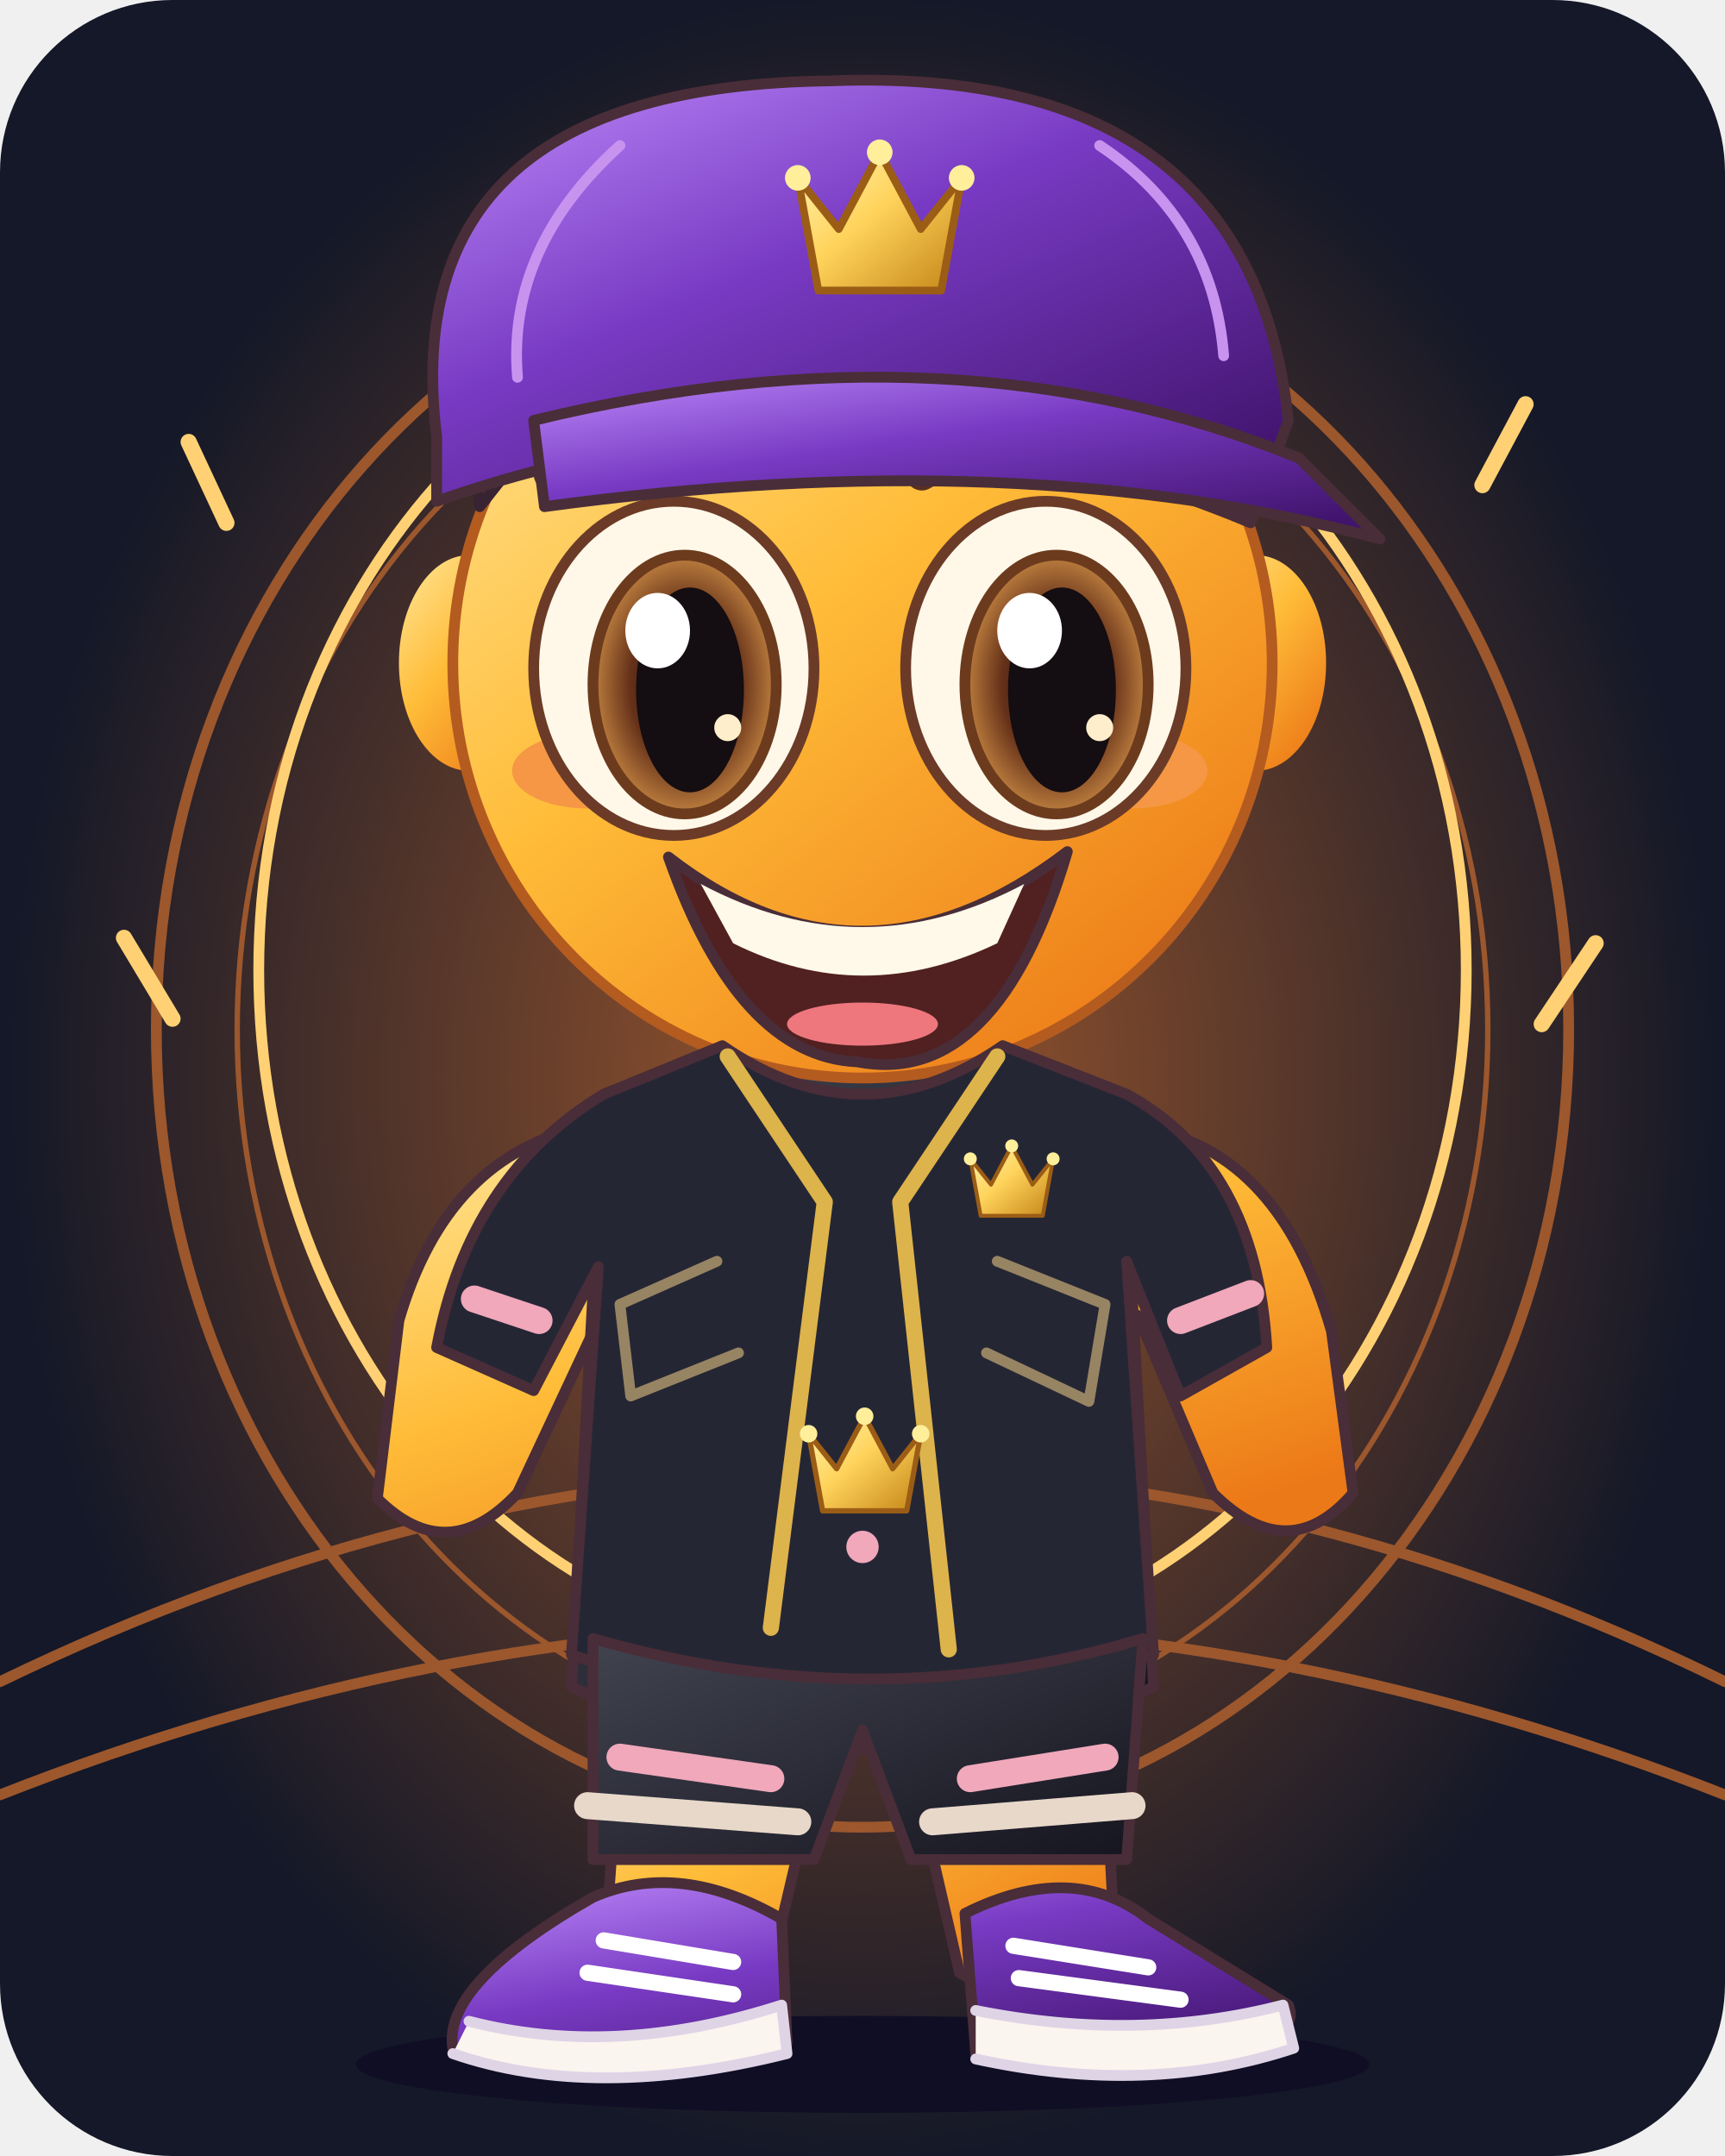
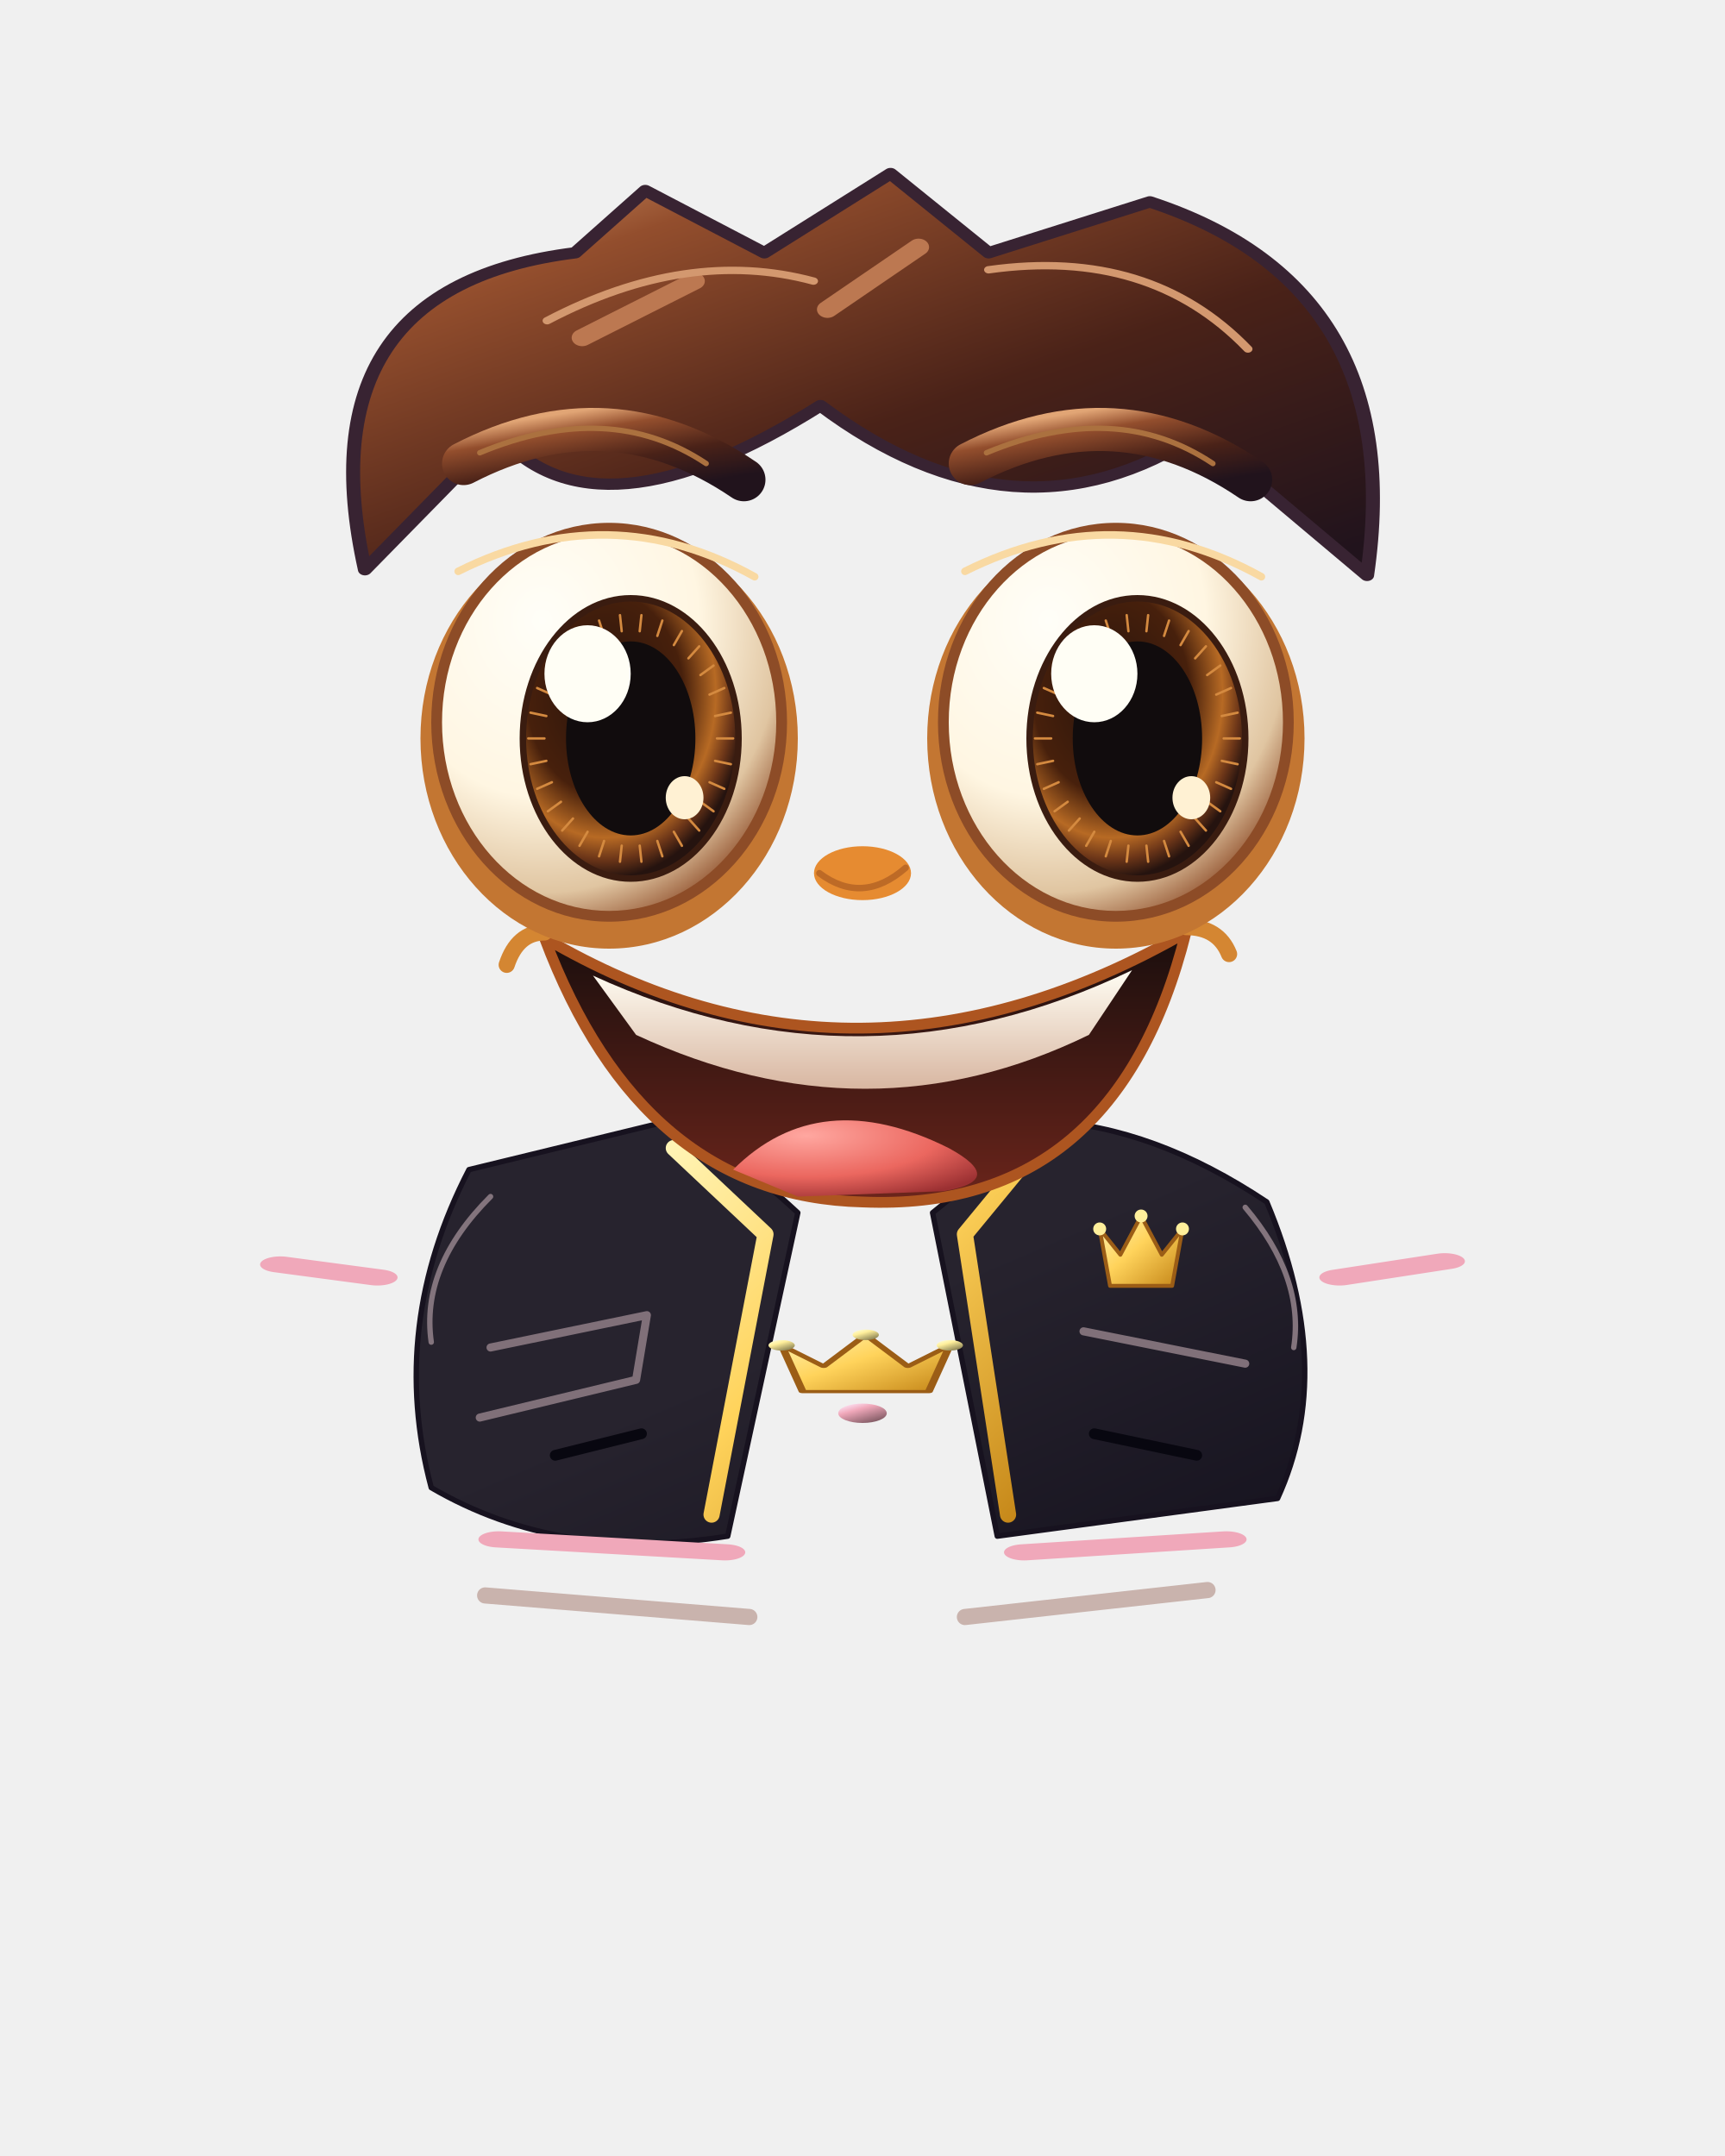
<svg xmlns="http://www.w3.org/2000/svg" width="320" height="400" viewBox="0 0 320 400">
  <defs>
    <linearGradient id="skin" x2=".8" y2="1">
      <stop stop-color="#ffe79a" />
      <stop offset=".48" stop-color="#ffbc38" />
      <stop offset="1" stop-color="#ec7917" />
    </linearGradient>
    <linearGradient id="purple" x2=".8" y2="1">
      <stop stop-color="#bd8afa" />
      <stop offset=".45" stop-color="#783ac3" />
      <stop offset="1" stop-color="#41146d" />
    </linearGradient>
    <linearGradient id="gold" x2="1" y2="1">
      <stop stop-color="#fff4b5" />
      <stop offset=".45" stop-color="#ffd35b" />
      <stop offset="1" stop-color="#c38416" />
    </linearGradient>
    <linearGradient id="dark" x2="1" y2="1">
      <stop stop-color="#41434f" />
      <stop offset="1" stop-color="#15151f" />
    </linearGradient>
    <radialGradient id="iris">
      <stop stop-color="#160d0c" />
      <stop offset=".6" stop-color="#663119" />
      <stop offset="1" stop-color="#be803f" />
    </radialGradient>
  </defs>
  <defs>
-     <radialGradient id="bg">
-       <stop stop-color="#9c572d" />
-       <stop offset="1" stop-color="#141828" />
-     </radialGradient>
-   </defs>
-   <rect x="0" y="0" width="320" height="400" rx="32" fill="url(#bg)" stroke="none" stroke-width="2" />
-   <ellipse cx="160" cy="191" rx="131" ry="148" fill="none" stroke="#9c572d" stroke-width="2" />
-   <ellipse cx="160" cy="191" rx="116" ry="132" fill="none" stroke="#9c572d" stroke-width="1" />
-   <path d="M0 312 Q161 234 320 312 M0 333 Q160 270 320 333" fill="none" stroke="#9c572d" stroke-width="2" stroke-linecap="round" stroke-linejoin="round" />
-   <ellipse cx="160" cy="180" rx="112" ry="127" fill="none" stroke="#ffd174" stroke-width="2" />
-   <path d="M42 97 L35 82" fill="none" stroke="#ffd174" stroke-width="3" stroke-linecap="round" stroke-linejoin="round" />
-   <path d="M275 90 L283 75" fill="none" stroke="#ffd174" stroke-width="3" stroke-linecap="round" stroke-linejoin="round" />
-   <path d="M32 189 L23 174" fill="none" stroke="#ffd174" stroke-width="3" stroke-linecap="round" stroke-linejoin="round" />
-   <path d="M286 190 L296 175" fill="none" stroke="#ffd174" stroke-width="3" stroke-linecap="round" stroke-linejoin="round" />
-   <ellipse cx="160" cy="383" rx="94" ry="9" fill="#100e24" stroke="none" stroke-width="0" />
-   <path d="M116 308 L112 365 Q127 375 143 365 L155 314 M166 314 L178 366 Q194 375 207 364 L204 308" fill="url(#skin)" stroke="#492d38" stroke-width="2" stroke-linecap="round" stroke-linejoin="round" />
-   <path d="M110 352 Q126 345 145 356 L146 379 Q105 389 84 380 Q82 368 110 352 M179 355 Q199 345 213 356 L239 372 Q244 384 181 381 Z" fill="url(#purple)" stroke="#492d38" stroke-width="2" stroke-linecap="round" stroke-linejoin="round" />
-   <path d="M87 375 Q114 382 145 372 L146 381 Q110 390 84 381 M181 373 Q211 379 238 372 L240 380 Q213 389 181 382" fill="#faf5ee" stroke="#ded4e6" stroke-width="2" stroke-linecap="round" stroke-linejoin="round" />
-   <path d="M112 360 L136 364 M109 366 L136 370 M188 361 L213 365 M189 367 L219 371" fill="none" stroke="#fff" stroke-width="3" stroke-linecap="round" stroke-linejoin="round" />
-   <path d="M109 209 Q83 214 74 245 L70 278 Q83 291 96 277 L111 245 M210 209 Q237 212 247 247 L251 277 Q239 291 225 277 L211 244" fill="url(#skin)" stroke="#492d38" stroke-width="2" stroke-linecap="round" stroke-linejoin="round" />
-   <path d="M112 203 Q160 185 208 203 L214 313 Q161 336 106 313 Z" fill="url(#dark)" stroke="#492d38" stroke-width="2" stroke-linecap="round" stroke-linejoin="round" />
-   <ellipse cx="87" cy="123" rx="13" ry="20" fill="url(#skin)" stroke="none" stroke-width="2" />
-   <ellipse cx="233" cy="123" rx="13" ry="20" fill="url(#skin)" stroke="none" stroke-width="2" />
-   <ellipse cx="160" cy="123" rx="76" ry="77" fill="url(#skin)" stroke="#b45b20" stroke-width="2" />
-   <ellipse cx="128" cy="78" rx="28" ry="13" fill="#ffe7a2" stroke="none" stroke-width="2" />
-   <ellipse cx="109" cy="143" rx="14" ry="7" fill="#f59744" stroke="none" stroke-width="2" />
-   <ellipse cx="210" cy="143" rx="14" ry="7" fill="#f59744" stroke="none" stroke-width="2" />
-   <path d="M112 203 L134 194 Q160 212 186 194 L209 203 Q233 216 235 250 L219 259 L209 234 L214 307 Q160 326 106 307 L111 235 L99 258 L81 250 Q87 218 112 203 Z" fill="#252634" stroke="#492d38" stroke-width="2" stroke-linecap="round" stroke-linejoin="round" />
-   <path d="M110 304 Q162 319 212 304 L209 345 L169 345 L160 321 L151 345 L110 345 Z" fill="url(#dark)" stroke="#492d38" stroke-width="2" stroke-linecap="round" stroke-linejoin="round" />
-   <path d="M109 335 L148 338 M173 338 L210 335" fill="none" stroke="#e8d8ca" stroke-width="5" stroke-linecap="round" stroke-linejoin="round" />
-   <path d="M135 196 L153 223 L143 302 M185 196 L167 223 L176 306" fill="none" stroke="#ddb34c" stroke-width="3" stroke-linecap="round" stroke-linejoin="round" />
-   <path d="M133 234 L115 242 L117 259 L137 251 M185 234 L205 242 L202 260 L183 251" fill="none" stroke="#978463" stroke-width="2" stroke-linecap="round" stroke-linejoin="round" />
-   <g transform="translate(180 215) scale(0.48)">
+     <radialGradient id="eyeWhite" cx=".3" cy=".23" r=".85">
+       <stop stop-color="#fffef8" />
+       <stop offset=".55" stop-color="#fff6e2" />
+       <stop offset=".85" stop-color="#e0c5a1" />
+       <stop offset="1" stop-color="#9b603d" />
+     </radialGradient>
+     <radialGradient id="brownEye" cx=".38" cy=".34" r=".66">
+       <stop stop-color="#29140b" />
+       <stop offset=".55" stop-color="#47200c" />
+       <stop offset=".78" stop-color="#b76a24" />
+       <stop offset=".9" stop-color="#6b3518" />
+       <stop offset="1" stop-color="#25130f" />
+     </radialGradient>
+     <linearGradient id="mouth" x1="0" y1="0" x2="0" y2="1">
+       <stop stop-color="#190e0d" />
+       <stop offset="1" stop-color="#6c251b" />
+     </linearGradient>
+     <linearGradient id="teeth" x1="0" y1="0" x2="0" y2="1">
+       <stop stop-color="#fffdf3" />
+       <stop offset="1" stop-color="#d8b6a1" />
+     </linearGradient>
+     <radialGradient id="lip" cx=".3" cy=".2" r=".9">
+       <stop stop-color="#ffa7a0" />
+       <stop offset=".6" stop-color="#eb675f" />
+       <stop offset="1" stop-color="#9b3032" />
+     </radialGradient>
+     <linearGradient id="hairShine" x1="0" y1="0" x2=".9" y2="1">
+       <stop stop-color="#e1a575" />
+       <stop offset=".22" stop-color="#934e2d" />
+       <stop offset=".6" stop-color="#4a2218" />
+       <stop offset="1" stop-color="#21131c" />
+     </linearGradient>
+     <linearGradient id="cap" x1=".1" y1="0" x2=".9" y2="1">
+       <stop stop-color="#c084f1" />
+       <stop offset=".28" stop-color="#8e33d1" />
+       <stop offset=".65" stop-color="#57108b" />
+       <stop offset="1" stop-color="#280a49" />
+     </linearGradient>
+     <linearGradient id="charcoal" x1=".15" y1="0" x2=".9" y2="1">
+       <stop stop-color="#5b535b" />
+       <stop offset=".22" stop-color="#302c37" />
+       <stop offset=".6" stop-color="#1d1a23" />
+       <stop offset="1" stop-color="#0d0b12" />
+     </linearGradient>
+   </defs>
+   <defs>
+     <linearGradient id="outfit-basic" x1=".1" y1="0" x2="1" y2="1">
+       <stop stop-color="#27232e" />
+       <stop offset=".45" stop-color="#27232e" />
+       <stop offset="1" stop-color="#16131f" />
+     </linearGradient>
+   </defs>
+   <path d="M87 217 L124 208 Q134 212 148 225 L135 285 Q104 290 80 276 Q72 246 87 217 Z M194 208 Q214 209 235 223 Q248 254 237 278 L185 285 L173 225 Z" fill="url(#outfit-basic)" stroke="#17121f" stroke-width="1" stroke-linecap="round" stroke-linejoin="round" />
+   <path d="M125 213 L142 229 L132 281 M193 212 L179 229 L187 281" fill="none" stroke="url(#gold)" stroke-width="3" stroke-linecap="round" stroke-linejoin="round" />
+   <path d="M91 250 L120 244 L118 256 L89 263 M201 247 L231 253" fill="none" stroke="#807079" stroke-width="1.5" stroke-linecap="round" stroke-linejoin="round" />
+   <path d="M91 222 Q78 235 80 249 M231 224 Q242 237 240 250" fill="none" stroke="#83747d" stroke-width="1" stroke-linecap="round" stroke-linejoin="round" />
+   <path d="M103 270 L119 266 M203 266 L222 270" fill="none" stroke="#080710" stroke-width="2" stroke-linecap="round" stroke-linejoin="round" />
+   <path d="M90 296 L139 300 M179 300 L224 295" fill="none" stroke="#c9b3ad" stroke-width="3" stroke-linecap="round" stroke-linejoin="round" />
+   <g transform="translate(204 228) scale(0.48)">
    <path d="M0 0 L8 10 L16 -5 L24 10 L32 0 L28 22 L4 22 Z" fill="url(#gold)" stroke="#9b5d16" stroke-width="1.5" stroke-linecap="round" stroke-linejoin="round" />
    <ellipse cx="0" cy="0" rx="2.5" ry="2.5" fill="#ffef9b" stroke="none" stroke-width="2" />
    <ellipse cx="16" cy="-5" rx="2.5" ry="2.5" fill="#ffef9b" stroke="none" stroke-width="2" />
    <ellipse cx="32" cy="0" rx="2.5" ry="2.5" fill="#ffef9b" stroke="none" stroke-width="2" />
  </g>
-   <g transform="translate(150 266) scale(0.65)">
-     <path d="M0 0 L8 10 L16 -5 L24 10 L32 0 L28 22 L4 22 Z" fill="url(#gold)" stroke="#9b5d16" stroke-width="1.5" stroke-linecap="round" stroke-linejoin="round" />
-     <ellipse cx="0" cy="0" rx="2.5" ry="2.5" fill="#ffef9b" stroke="none" stroke-width="2" />
-     <ellipse cx="16" cy="-5" rx="2.5" ry="2.5" fill="#ffef9b" stroke="none" stroke-width="2" />
-     <ellipse cx="32" cy="0" rx="2.5" ry="2.5" fill="#ffef9b" stroke="none" stroke-width="2" />
-   </g>
-   <path d="M89 94 Q80 44 119 38 L129 27 L146 38 L164 24 L178 38 L201 29 Q238 44 232 95 L208 70 Q182 91 154 65 Q122 90 108 70 Z" fill="#5c3021" stroke="#382332" stroke-width="2" stroke-linecap="round" stroke-linejoin="round" />
-   <path d="M120 53 L136 43 M155 48 L168 37" fill="none" stroke="#bc7851" stroke-width="3" stroke-linecap="round" stroke-linejoin="round" />
-   <path d="M124 159 Q160 187 198 158 Q185 202 159 197 Q137 196 124 159" fill="#512021" stroke="#492d38" stroke-width="2" stroke-linecap="round" stroke-linejoin="round" />
-   <path d="M130 164 Q160 180 190 164 L185 175 Q160 187 136 175" fill="#fff9e9" stroke="none" stroke-width="2" stroke-linecap="round" stroke-linejoin="round" />
-   <ellipse cx="160" cy="190" rx="14" ry="4" fill="#ed777d" stroke="none" stroke-width="2" />
-   <ellipse cx="125" cy="124" rx="26" ry="31" fill="#fff8e9" stroke="#6b3b28" stroke-width="2" />
-   <ellipse cx="127" cy="127" rx="17" ry="24" fill="url(#iris)" stroke="#6c3b1e" stroke-width="2" />
-   <ellipse cx="128" cy="128" rx="10" ry="19" fill="#140d11" stroke="none" stroke-width="2" />
-   <ellipse cx="122" cy="117" rx="6" ry="7" fill="#fff" stroke="none" stroke-width="2" />
-   <ellipse cx="135" cy="135" rx="2.5" ry="2.5" fill="#ffeecb" stroke="none" stroke-width="2" />
-   <path d="M102 88 Q125 75 145 87" fill="none" stroke="#583021" stroke-width="6" stroke-linecap="round" stroke-linejoin="round" />
-   <ellipse cx="194" cy="124" rx="26" ry="31" fill="#fff8e9" stroke="#6b3b28" stroke-width="2" />
-   <ellipse cx="196" cy="127" rx="17" ry="24" fill="url(#iris)" stroke="#6c3b1e" stroke-width="2" />
-   <ellipse cx="197" cy="128" rx="10" ry="19" fill="#140d11" stroke="none" stroke-width="2" />
-   <ellipse cx="191" cy="117" rx="6" ry="7" fill="#fff" stroke="none" stroke-width="2" />
-   <ellipse cx="204" cy="135" rx="2.5" ry="2.5" fill="#ffeecb" stroke="none" stroke-width="2" />
-   <path d="M171 88 Q194 75 214 87" fill="none" stroke="#583021" stroke-width="6" stroke-linecap="round" stroke-linejoin="round" />
-   <path d="M81 81 Q73 16 154 15 Q232 12 239 78 L232 97 Q158 66 81 93 Z" fill="url(#purple)" stroke="#492d38" stroke-width="2" stroke-linecap="round" stroke-linejoin="round" />
-   <path d="M99 78 Q177 59 241 85 L256 100 Q189 82 101 94 Z" fill="url(#purple)" stroke="#492d38" stroke-width="2" stroke-linecap="round" stroke-linejoin="round" />
-   <g transform="translate(148 33) scale(0.95)">
-     <path d="M0 0 L8 10 L16 -5 L24 10 L32 0 L28 22 L4 22 Z" fill="url(#gold)" stroke="#9b5d16" stroke-width="1.5" stroke-linecap="round" stroke-linejoin="round" />
-     <ellipse cx="0" cy="0" rx="2.5" ry="2.5" fill="#ffef9b" stroke="none" stroke-width="2" />
-     <ellipse cx="16" cy="-5" rx="2.5" ry="2.5" fill="#ffef9b" stroke="none" stroke-width="2" />
-     <ellipse cx="32" cy="0" rx="2.5" ry="2.5" fill="#ffef9b" stroke="none" stroke-width="2" />
-   </g>
-   <path d="M115 27 Q94 46 96 70 M204 27 Q225 41 227 66" fill="none" stroke="#c893ef" stroke-width="2" stroke-linecap="round" stroke-linejoin="round" />
-   <path d="M88 241 L100 245 M219 245 L232 240 M115 326 L143 330 M180 330 L205 326" fill="none" stroke="#f0a8ba" stroke-width="5" stroke-linecap="round" stroke-linejoin="round" />
-   <ellipse cx="160" cy="287" rx="3" ry="3" fill="#f0a8ba" stroke="none" stroke-width="2" />
+   <defs>
+     <linearGradient id="styles-classic-mat0" x1=".1" y1="0" x2=".8" y2="1">
+       <stop stop-color="#ffffdc" />
+       <stop offset=".35" stop-color="#ffef9b" />
+       <stop offset="1" stop-color="#7f774d" />
+     </linearGradient>
+   </defs>
+   <g transform="translate(-80 90) scale(1.5 .6)">
+     <g transform="translate(150 266) scale(0.65)">
+       <path d="M0 0 L8 10 L16 -5 L24 10 L32 0 L28 22 L4 22 Z" fill="url(#gold)" stroke="#9b5d16" stroke-width="1.5" stroke-linecap="round" stroke-linejoin="round" />
+       <ellipse cx="0" cy="0" rx="2.5" ry="2.5" fill="url(#styles-classic-mat0)" stroke="none" stroke-width="2" />
+       <ellipse cx="16" cy="-5" rx="2.5" ry="2.5" fill="url(#styles-classic-mat0)" stroke="none" stroke-width="2" />
+       <ellipse cx="32" cy="0" rx="2.5" ry="2.5" fill="url(#styles-classic-mat0)" stroke="none" stroke-width="2" />
+     </g>
+   </g>
+   <defs>
+     <linearGradient id="hair-boy-crop-mat0" x1=".1" y1="0" x2=".8" y2="1">
+       <stop stop-color="#82442e" />
+       <stop offset=".35" stop-color="#5c3021" />
+       <stop offset="1" stop-color="#2e1810" />
+     </linearGradient>
+   </defs>
+   <g transform="translate(-48 7) scale(1.3 1.05)">
+     <path d="M89 94 Q80 44 119 38 L129 27 L146 38 L164 24 L178 38 L201 29 Q238 44 232 95 L208 70 Q182 91 154 65 Q122 90 108 70 Z" fill="url(#hairShine)" stroke="#382332" stroke-width="2" stroke-linecap="round" stroke-linejoin="round" />
+     <path d="M120 53 L136 43 M155 48 L168 37" fill="none" stroke="#bc7851" stroke-width="3" stroke-linecap="round" stroke-linejoin="round" />
+     <path d="M115 50 Q135 37 153 43 M178 41 Q201 37 215 55" fill="none" stroke="#d3986f" stroke-width="1.3" stroke-linecap="round" stroke-linejoin="round" />
+   </g>
+   <ellipse cx="160" cy="162" rx="9" ry="5" fill="#e68b31" stroke="none" stroke-width="2" />
+   <path d="M152 162 Q160 168 168 161" fill="none" stroke="#bd6a26" stroke-width="1.2" stroke-linecap="round" stroke-linejoin="round" />
+   <path d="M101 174 Q159 208 220 173 Q207 225 160 223 Q119 222 101 174 Z" fill="url(#mouth)" stroke="#ad5520" stroke-width="2" stroke-linecap="round" stroke-linejoin="round" />
+   <path d="M110 181 Q160 204 210 180 L202 192 Q161 212 118 192 Z" fill="url(#teeth)" stroke="none" stroke-width="2" stroke-linecap="round" stroke-linejoin="round" />
+   <path d="M136 217 Q152 201 176 213 Q187 219 175 221 L148 222 Z" fill="url(#lip)" stroke="none" stroke-width="2" stroke-linecap="round" stroke-linejoin="round" />
+   <path d="M101 173 Q96 173 94 179 M220 172 Q226 172 228 177" fill="none" stroke="#d48632" stroke-width="3" stroke-linecap="round" stroke-linejoin="round" />
+   <ellipse cx="113" cy="137" rx="35" ry="39" fill="#c37632" stroke="none" stroke-width="2" />
+   <ellipse cx="113" cy="134" rx="33" ry="37" fill="#8d4c27" stroke="none" stroke-width="2" />
+   <ellipse cx="113" cy="134" rx="31" ry="35" fill="url(#eyeWhite)" stroke="none" stroke-width="2" />
+   <ellipse cx="117" cy="137" rx="20" ry="26" fill="url(#brownEye)" stroke="#3a1c10" stroke-width="1.2" />
+   <path d="M133.00 137.00 L136.00 137.00" fill="none" stroke="#d48a40" stroke-width="0.45" stroke-linecap="round" stroke-linejoin="round" />
+   <path d="M132.65 141.16 L135.58 141.78" fill="none" stroke="#d48a40" stroke-width="0.45" stroke-linecap="round" stroke-linejoin="round" />
+   <path d="M131.62 145.13 L134.36 146.35" fill="none" stroke="#d48a40" stroke-width="0.45" stroke-linecap="round" stroke-linejoin="round" />
+   <path d="M129.94 148.76 L132.37 150.52" fill="none" stroke="#d48a40" stroke-width="0.45" stroke-linecap="round" stroke-linejoin="round" />
+   <path d="M127.71 151.86 L129.71 154.09" fill="none" stroke="#d48a40" stroke-width="0.45" stroke-linecap="round" stroke-linejoin="round" />
+   <path d="M125.00 154.32 L126.50 156.92" fill="none" stroke="#d48a40" stroke-width="0.45" stroke-linecap="round" stroke-linejoin="round" />
+   <path d="M121.94 156.02 L122.87 158.87" fill="none" stroke="#d48a40" stroke-width="0.45" stroke-linecap="round" stroke-linejoin="round" />
+   <path d="M118.67 156.89 L118.99 159.87" fill="none" stroke="#d48a40" stroke-width="0.45" stroke-linecap="round" stroke-linejoin="round" />
+   <path d="M115.33 156.89 L115.01 159.87" fill="none" stroke="#d48a40" stroke-width="0.45" stroke-linecap="round" stroke-linejoin="round" />
+   <path d="M112.06 156.02 L111.13 158.87" fill="none" stroke="#d48a40" stroke-width="0.45" stroke-linecap="round" stroke-linejoin="round" />
+   <path d="M109.00 154.32 L107.50 156.92" fill="none" stroke="#d48a40" stroke-width="0.45" stroke-linecap="round" stroke-linejoin="round" />
+   <path d="M106.29 151.86 L104.29 154.09" fill="none" stroke="#d48a40" stroke-width="0.45" stroke-linecap="round" stroke-linejoin="round" />
+   <path d="M104.06 148.76 L101.63 150.52" fill="none" stroke="#d48a40" stroke-width="0.45" stroke-linecap="round" stroke-linejoin="round" />
+   <path d="M102.38 145.13 L99.64 146.35" fill="none" stroke="#d48a40" stroke-width="0.45" stroke-linecap="round" stroke-linejoin="round" />
+   <path d="M101.35 141.16 L98.42 141.78" fill="none" stroke="#d48a40" stroke-width="0.45" stroke-linecap="round" stroke-linejoin="round" />
+   <path d="M101.00 137.00 L98.00 137.00" fill="none" stroke="#d48a40" stroke-width="0.45" stroke-linecap="round" stroke-linejoin="round" />
+   <path d="M101.35 132.84 L98.42 132.22" fill="none" stroke="#d48a40" stroke-width="0.45" stroke-linecap="round" stroke-linejoin="round" />
+   <path d="M102.38 128.87 L99.64 127.65" fill="none" stroke="#d48a40" stroke-width="0.45" stroke-linecap="round" stroke-linejoin="round" />
+   <path d="M104.06 125.24 L101.63 123.48" fill="none" stroke="#d48a40" stroke-width="0.45" stroke-linecap="round" stroke-linejoin="round" />
+   <path d="M106.29 122.14 L104.29 119.91" fill="none" stroke="#d48a40" stroke-width="0.45" stroke-linecap="round" stroke-linejoin="round" />
+   <path d="M109.00 119.68 L107.50 117.08" fill="none" stroke="#d48a40" stroke-width="0.45" stroke-linecap="round" stroke-linejoin="round" />
+   <path d="M112.06 117.98 L111.13 115.13" fill="none" stroke="#d48a40" stroke-width="0.45" stroke-linecap="round" stroke-linejoin="round" />
+   <path d="M115.33 117.11 L115.01 114.13" fill="none" stroke="#d48a40" stroke-width="0.45" stroke-linecap="round" stroke-linejoin="round" />
+   <path d="M118.67 117.11 L118.99 114.13" fill="none" stroke="#d48a40" stroke-width="0.45" stroke-linecap="round" stroke-linejoin="round" />
+   <path d="M121.94 117.98 L122.87 115.13" fill="none" stroke="#d48a40" stroke-width="0.45" stroke-linecap="round" stroke-linejoin="round" />
+   <path d="M125.00 119.68 L126.50 117.08" fill="none" stroke="#d48a40" stroke-width="0.45" stroke-linecap="round" stroke-linejoin="round" />
+   <path d="M127.71 122.14 L129.71 119.91" fill="none" stroke="#d48a40" stroke-width="0.45" stroke-linecap="round" stroke-linejoin="round" />
+   <path d="M129.94 125.24 L132.37 123.48" fill="none" stroke="#d48a40" stroke-width="0.45" stroke-linecap="round" stroke-linejoin="round" />
+   <path d="M131.62 128.87 L134.36 127.65" fill="none" stroke="#d48a40" stroke-width="0.45" stroke-linecap="round" stroke-linejoin="round" />
+   <path d="M132.65 132.84 L135.58 132.22" fill="none" stroke="#d48a40" stroke-width="0.45" stroke-linecap="round" stroke-linejoin="round" />
+   <ellipse cx="117" cy="137" rx="12" ry="18" fill="#110c0d" stroke="none" stroke-width="2" />
+   <ellipse cx="109" cy="125" rx="8" ry="9" fill="#fffef5" stroke="none" stroke-width="2" />
+   <ellipse cx="127" cy="148" rx="3.5" ry="4" fill="#fff1d3" stroke="none" stroke-width="2" />
+   <path d="M85 106 Q113 92 140 107" fill="none" stroke="#f9d9a2" stroke-width="1.4" stroke-linecap="round" stroke-linejoin="round" />
+   <path d="M86 86 Q113 72 138 89" fill="none" stroke="url(#hairShine)" stroke-width="8" stroke-linecap="round" stroke-linejoin="round" />
+   <path d="M89 84 Q113 74 131 86" fill="none" stroke="#ab713f" stroke-width="1" stroke-linecap="round" stroke-linejoin="round" />
+   <ellipse cx="207" cy="137" rx="35" ry="39" fill="#c37632" stroke="none" stroke-width="2" />
+   <ellipse cx="207" cy="134" rx="33" ry="37" fill="#8d4c27" stroke="none" stroke-width="2" />
+   <ellipse cx="207" cy="134" rx="31" ry="35" fill="url(#eyeWhite)" stroke="none" stroke-width="2" />
+   <ellipse cx="211" cy="137" rx="20" ry="26" fill="url(#brownEye)" stroke="#3a1c10" stroke-width="1.2" />
+   <path d="M227.00 137.00 L230.00 137.00" fill="none" stroke="#d48a40" stroke-width="0.45" stroke-linecap="round" stroke-linejoin="round" />
+   <path d="M226.65 141.16 L229.58 141.78" fill="none" stroke="#d48a40" stroke-width="0.45" stroke-linecap="round" stroke-linejoin="round" />
+   <path d="M225.62 145.13 L228.36 146.35" fill="none" stroke="#d48a40" stroke-width="0.45" stroke-linecap="round" stroke-linejoin="round" />
+   <path d="M223.94 148.76 L226.37 150.52" fill="none" stroke="#d48a40" stroke-width="0.45" stroke-linecap="round" stroke-linejoin="round" />
+   <path d="M221.71 151.86 L223.71 154.09" fill="none" stroke="#d48a40" stroke-width="0.45" stroke-linecap="round" stroke-linejoin="round" />
+   <path d="M219.00 154.32 L220.50 156.92" fill="none" stroke="#d48a40" stroke-width="0.45" stroke-linecap="round" stroke-linejoin="round" />
+   <path d="M215.94 156.02 L216.87 158.87" fill="none" stroke="#d48a40" stroke-width="0.45" stroke-linecap="round" stroke-linejoin="round" />
+   <path d="M212.67 156.89 L212.99 159.87" fill="none" stroke="#d48a40" stroke-width="0.45" stroke-linecap="round" stroke-linejoin="round" />
+   <path d="M209.33 156.89 L209.01 159.87" fill="none" stroke="#d48a40" stroke-width="0.45" stroke-linecap="round" stroke-linejoin="round" />
+   <path d="M206.06 156.02 L205.13 158.87" fill="none" stroke="#d48a40" stroke-width="0.45" stroke-linecap="round" stroke-linejoin="round" />
+   <path d="M203.00 154.32 L201.50 156.92" fill="none" stroke="#d48a40" stroke-width="0.45" stroke-linecap="round" stroke-linejoin="round" />
+   <path d="M200.29 151.86 L198.29 154.09" fill="none" stroke="#d48a40" stroke-width="0.45" stroke-linecap="round" stroke-linejoin="round" />
+   <path d="M198.06 148.76 L195.63 150.52" fill="none" stroke="#d48a40" stroke-width="0.45" stroke-linecap="round" stroke-linejoin="round" />
+   <path d="M196.38 145.13 L193.64 146.35" fill="none" stroke="#d48a40" stroke-width="0.45" stroke-linecap="round" stroke-linejoin="round" />
+   <path d="M195.35 141.16 L192.42 141.78" fill="none" stroke="#d48a40" stroke-width="0.45" stroke-linecap="round" stroke-linejoin="round" />
+   <path d="M195.00 137.00 L192.00 137.00" fill="none" stroke="#d48a40" stroke-width="0.45" stroke-linecap="round" stroke-linejoin="round" />
+   <path d="M195.35 132.84 L192.42 132.22" fill="none" stroke="#d48a40" stroke-width="0.45" stroke-linecap="round" stroke-linejoin="round" />
+   <path d="M196.38 128.87 L193.64 127.65" fill="none" stroke="#d48a40" stroke-width="0.45" stroke-linecap="round" stroke-linejoin="round" />
+   <path d="M198.06 125.24 L195.63 123.48" fill="none" stroke="#d48a40" stroke-width="0.45" stroke-linecap="round" stroke-linejoin="round" />
+   <path d="M200.29 122.14 L198.29 119.91" fill="none" stroke="#d48a40" stroke-width="0.45" stroke-linecap="round" stroke-linejoin="round" />
+   <path d="M203.00 119.68 L201.50 117.08" fill="none" stroke="#d48a40" stroke-width="0.45" stroke-linecap="round" stroke-linejoin="round" />
+   <path d="M206.06 117.98 L205.13 115.13" fill="none" stroke="#d48a40" stroke-width="0.45" stroke-linecap="round" stroke-linejoin="round" />
+   <path d="M209.33 117.11 L209.01 114.13" fill="none" stroke="#d48a40" stroke-width="0.45" stroke-linecap="round" stroke-linejoin="round" />
+   <path d="M212.67 117.11 L212.99 114.13" fill="none" stroke="#d48a40" stroke-width="0.45" stroke-linecap="round" stroke-linejoin="round" />
+   <path d="M215.94 117.98 L216.87 115.13" fill="none" stroke="#d48a40" stroke-width="0.45" stroke-linecap="round" stroke-linejoin="round" />
+   <path d="M219.00 119.68 L220.50 117.08" fill="none" stroke="#d48a40" stroke-width="0.45" stroke-linecap="round" stroke-linejoin="round" />
+   <path d="M221.71 122.14 L223.71 119.91" fill="none" stroke="#d48a40" stroke-width="0.45" stroke-linecap="round" stroke-linejoin="round" />
+   <path d="M223.94 125.24 L226.37 123.48" fill="none" stroke="#d48a40" stroke-width="0.45" stroke-linecap="round" stroke-linejoin="round" />
+   <path d="M225.62 128.87 L228.36 127.65" fill="none" stroke="#d48a40" stroke-width="0.45" stroke-linecap="round" stroke-linejoin="round" />
+   <path d="M226.65 132.84 L229.58 132.22" fill="none" stroke="#d48a40" stroke-width="0.45" stroke-linecap="round" stroke-linejoin="round" />
+   <ellipse cx="211" cy="137" rx="12" ry="18" fill="#110c0d" stroke="none" stroke-width="2" />
+   <ellipse cx="203" cy="125" rx="8" ry="9" fill="#fffef5" stroke="none" stroke-width="2" />
+   <ellipse cx="221" cy="148" rx="3.5" ry="4" fill="#fff1d3" stroke="none" stroke-width="2" />
+   <path d="M179 106 Q207 92 234 107" fill="none" stroke="#f9d9a2" stroke-width="1.4" stroke-linecap="round" stroke-linejoin="round" />
+   <path d="M180 86 Q207 72 232 89" fill="none" stroke="url(#hairShine)" stroke-width="8" stroke-linecap="round" stroke-linejoin="round" />
+   <path d="M183 84 Q207 74 225 86" fill="none" stroke="#ab713f" stroke-width="1" stroke-linecap="round" stroke-linejoin="round" />
+   <defs>
+     <linearGradient id="accents-rose-mat0" x1=".1" y1="0" x2=".8" y2="1">
+       <stop stop-color="#ffeeff" />
+       <stop offset=".35" stop-color="#f0a8ba" />
+       <stop offset="1" stop-color="#78545d" />
+     </linearGradient>
+   </defs>
+   <g transform="translate(-80 90) scale(1.5 .6)">
+     <path d="M88 241 L100 245 M219 245 L232 240 M115 326 L143 330 M180 330 L205 326" fill="none" stroke="#f0a8ba" stroke-width="5" stroke-linecap="round" stroke-linejoin="round" />
+     <ellipse cx="160" cy="287" rx="3" ry="3" fill="url(#accents-rose-mat0)" stroke="none" stroke-width="2" />
+   </g>
</svg>
